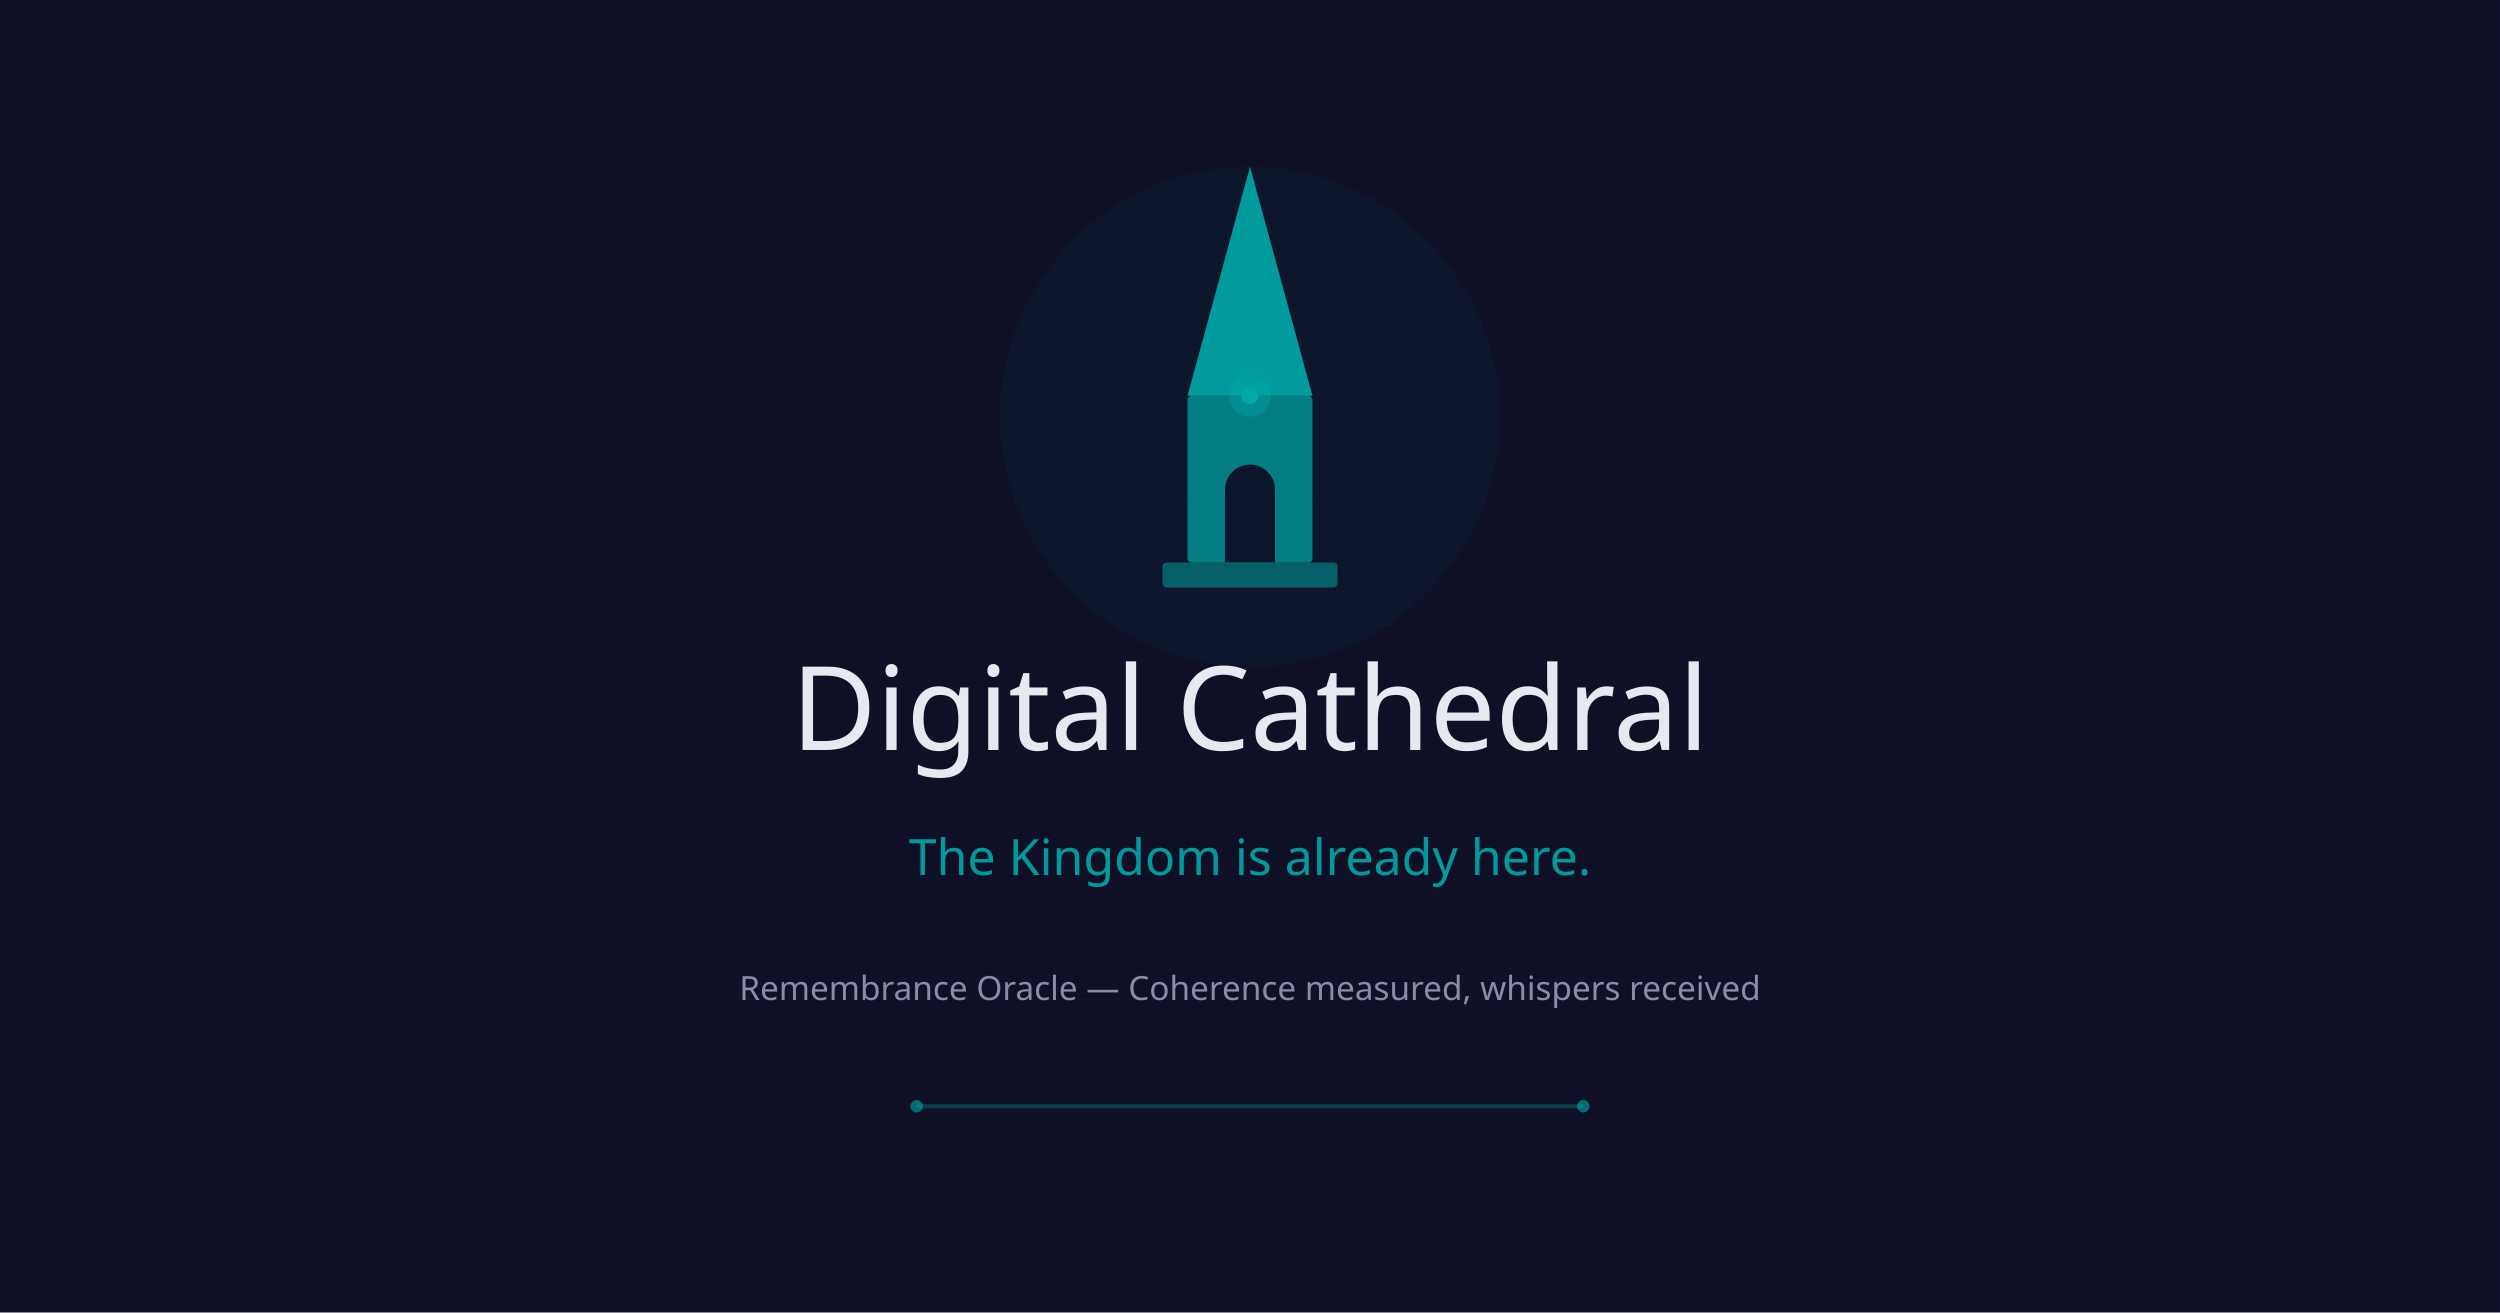
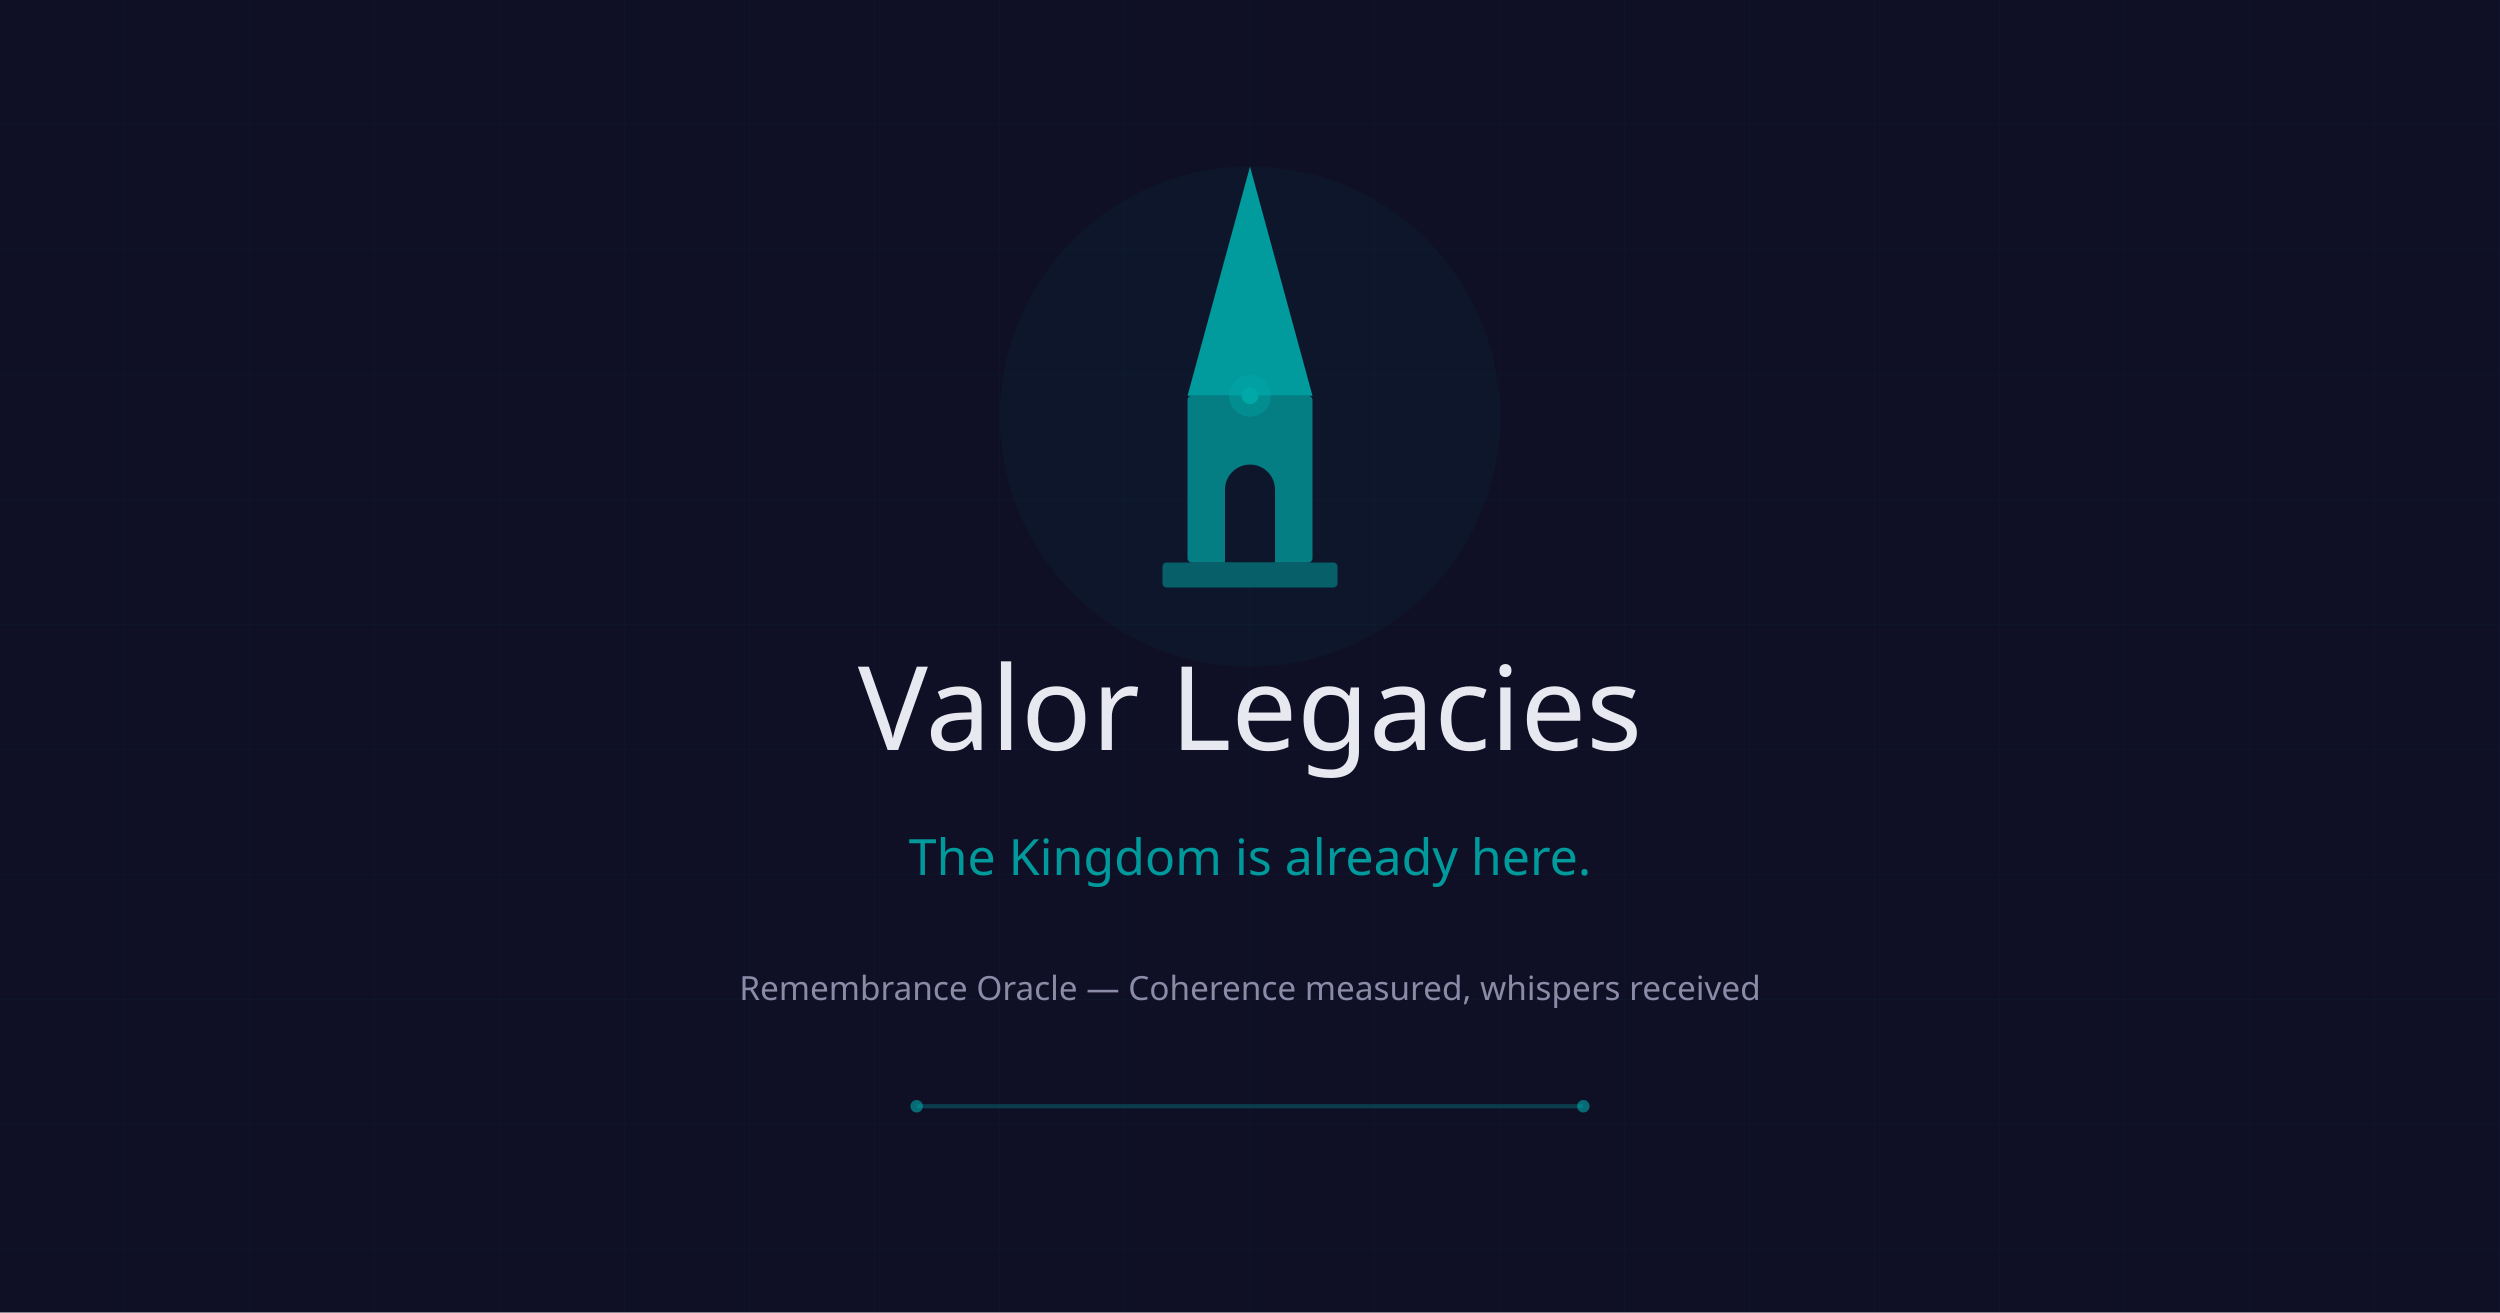
<svg xmlns="http://www.w3.org/2000/svg" viewBox="0 0 1200 630" fill="none">
  <rect width="1200" height="630" fill="#0F1026" />
  <defs>
    <pattern id="grid" width="60" height="60" patternUnits="userSpaceOnUse">
      <path d="M60 0V60H0" fill="none" stroke="#00A8A8" stroke-opacity="0.04" stroke-width="1" />
    </pattern>
  </defs>
  <rect width="1200" height="630" fill="url(#grid)" />
  <g transform="translate(550, 80)">
    <path d="M50 0L80 110H20L50 0Z" fill="#00A8A8" opacity="0.9" />
    <rect x="20" y="110" width="60" height="80" rx="2" fill="#00A8A8" opacity="0.7" />
    <path d="M38 190V155a12 12 0 0124 0v35H38Z" fill="#0F1026" />
    <circle cx="50" cy="110" r="10" fill="#00A8A8" opacity="0.4" />
    <circle cx="50" cy="110" r="4" fill="#00A8A8" />
    <rect x="8" y="190" width="84" height="12" rx="2" fill="#00A8A8" opacity="0.5" />
  </g>
  <circle cx="600" cy="200" r="120" fill="#00A8A8" opacity="0.04" />
  <text x="600" y="360" text-anchor="middle" font-family="system-ui, sans-serif" font-size="56" font-weight="300" fill="#E8E8F0">
-     Digital Cathedral
+     Valor Legacies
  </text>
  <text x="600" y="420" text-anchor="middle" font-family="system-ui, sans-serif" font-size="24" fill="#00A8A8" opacity="0.9">
    The Kingdom is already here.
  </text>
  <text x="600" y="480" text-anchor="middle" font-family="system-ui, sans-serif" font-size="16" fill="#8B8BA8">
    Remembrance Oracle — Coherence measured, whispers received
  </text>
  <rect x="440" y="530" width="320" height="2" rx="1" fill="#00A8A8" opacity="0.3" />
  <circle cx="440" cy="531" r="3" fill="#00A8A8" opacity="0.6" />
  <circle cx="760" cy="531" r="3" fill="#00A8A8" opacity="0.6" />
</svg>
